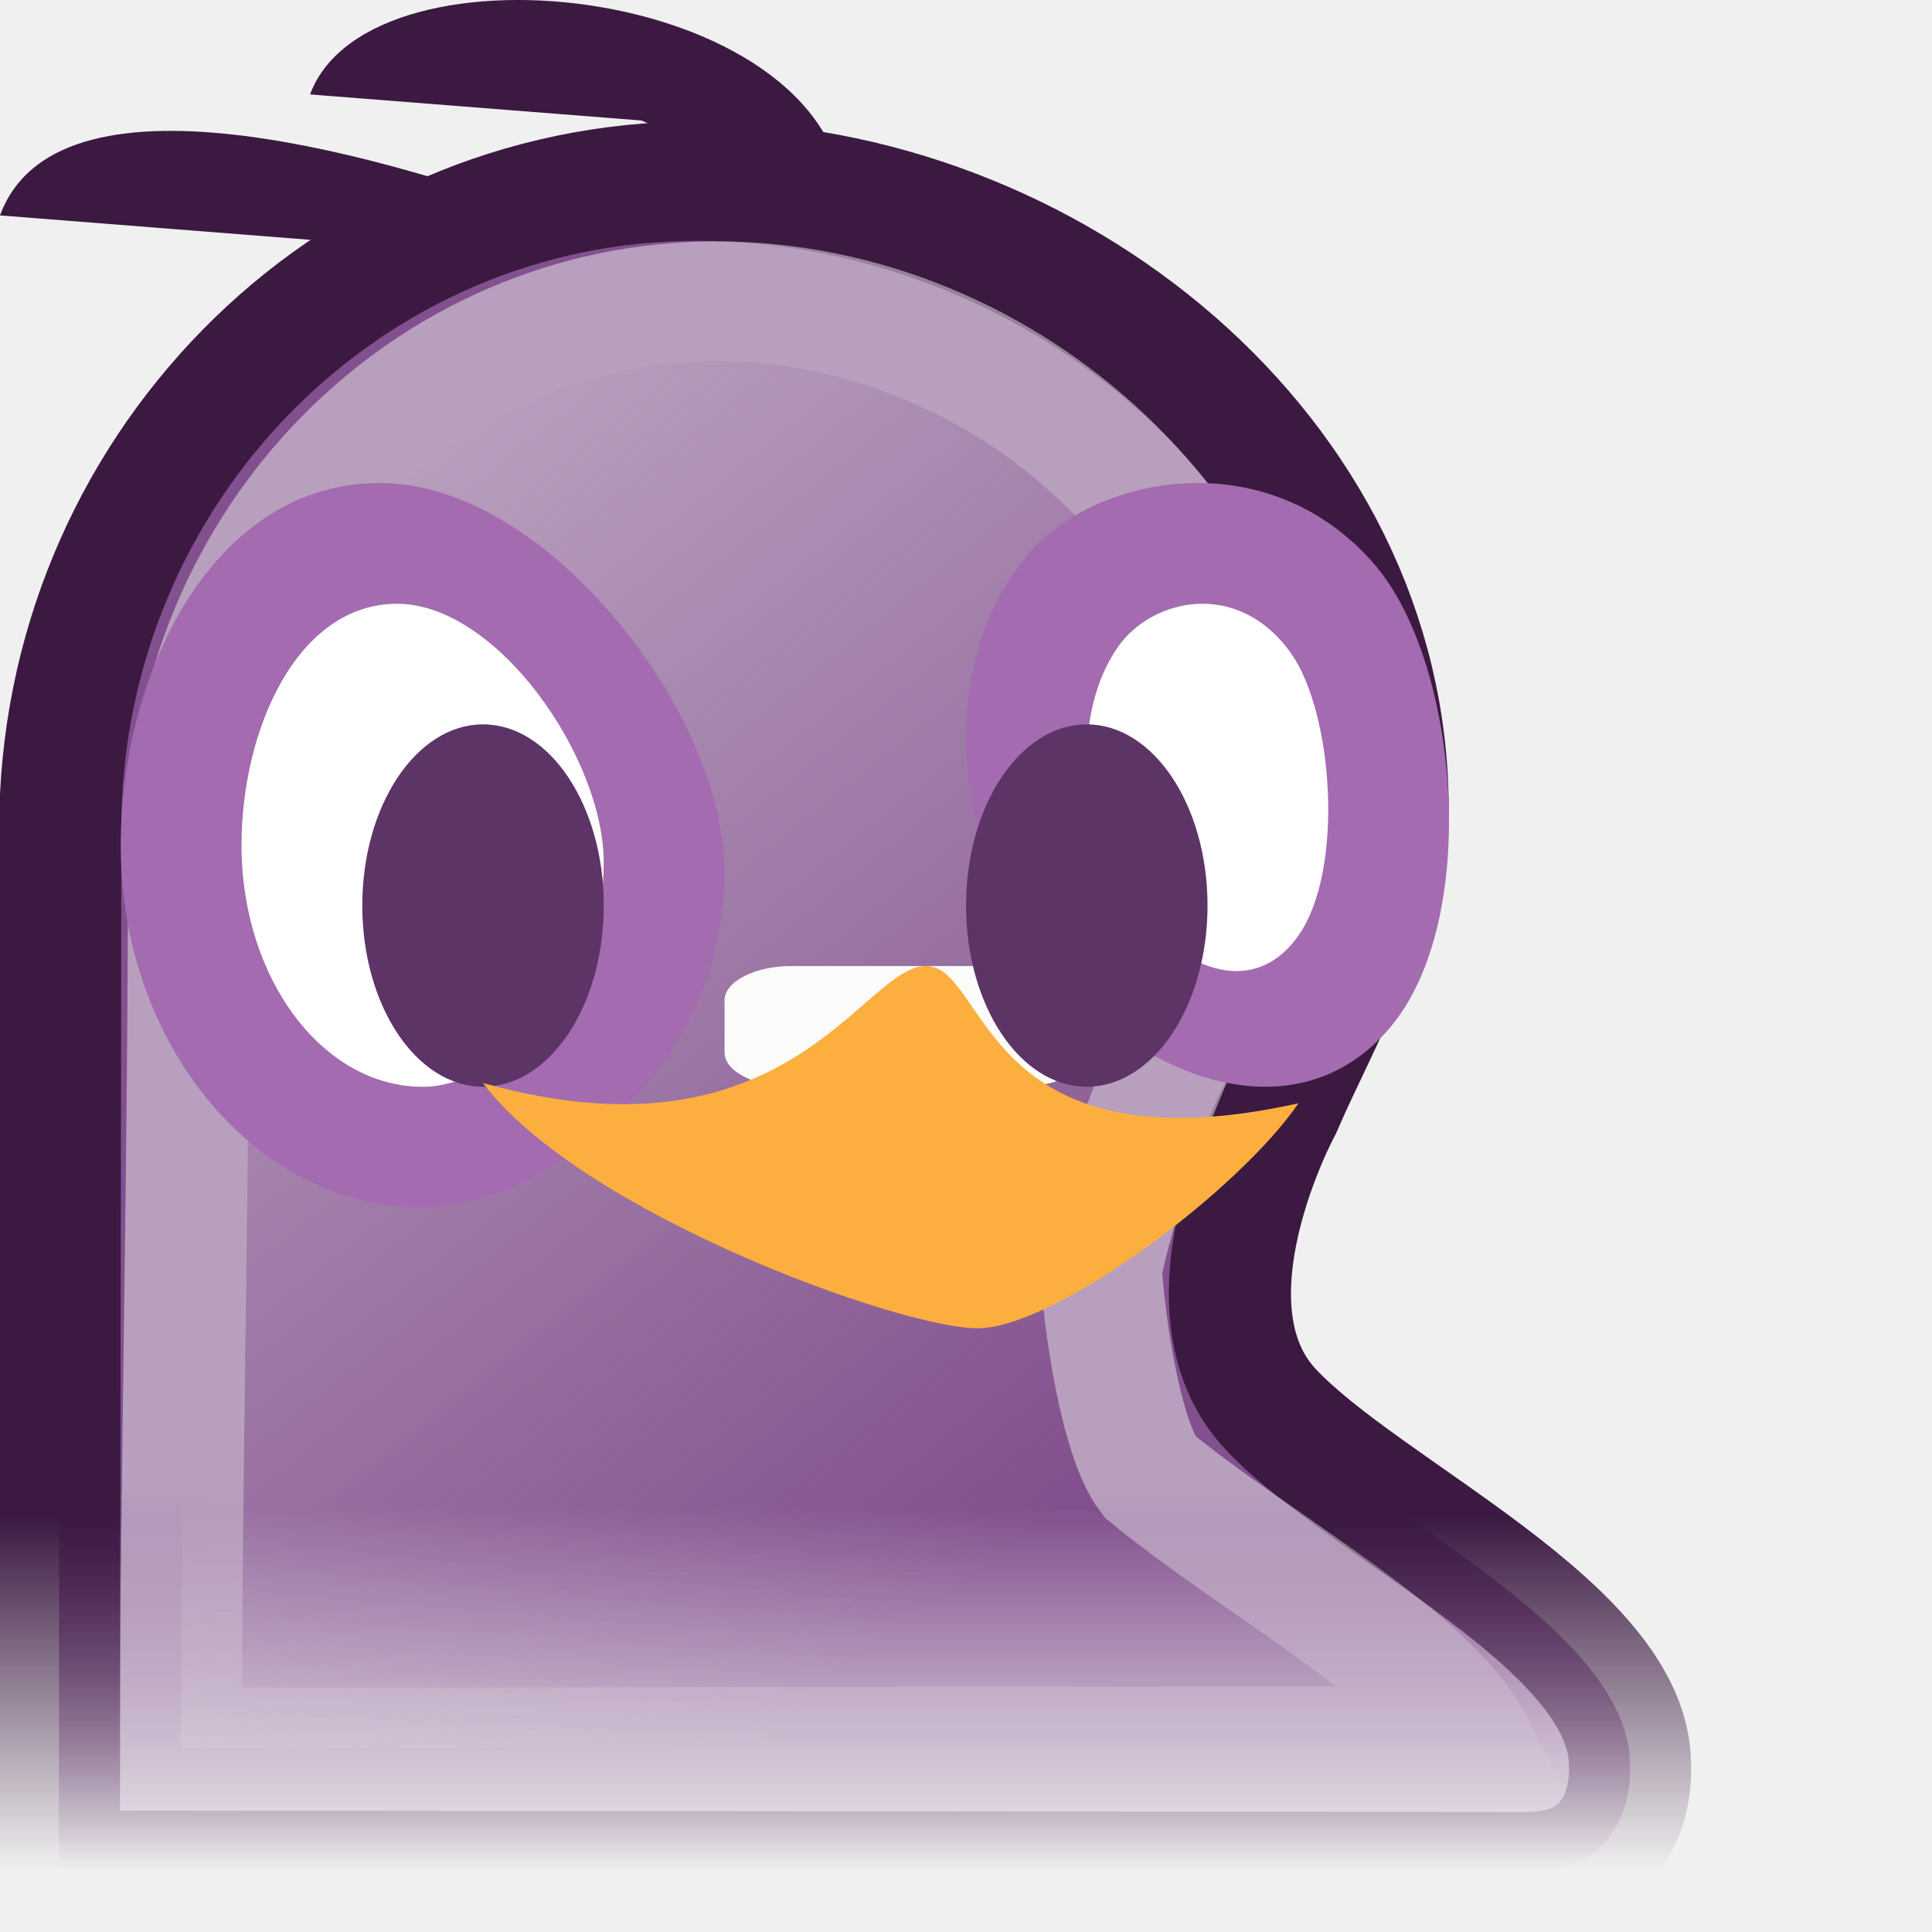
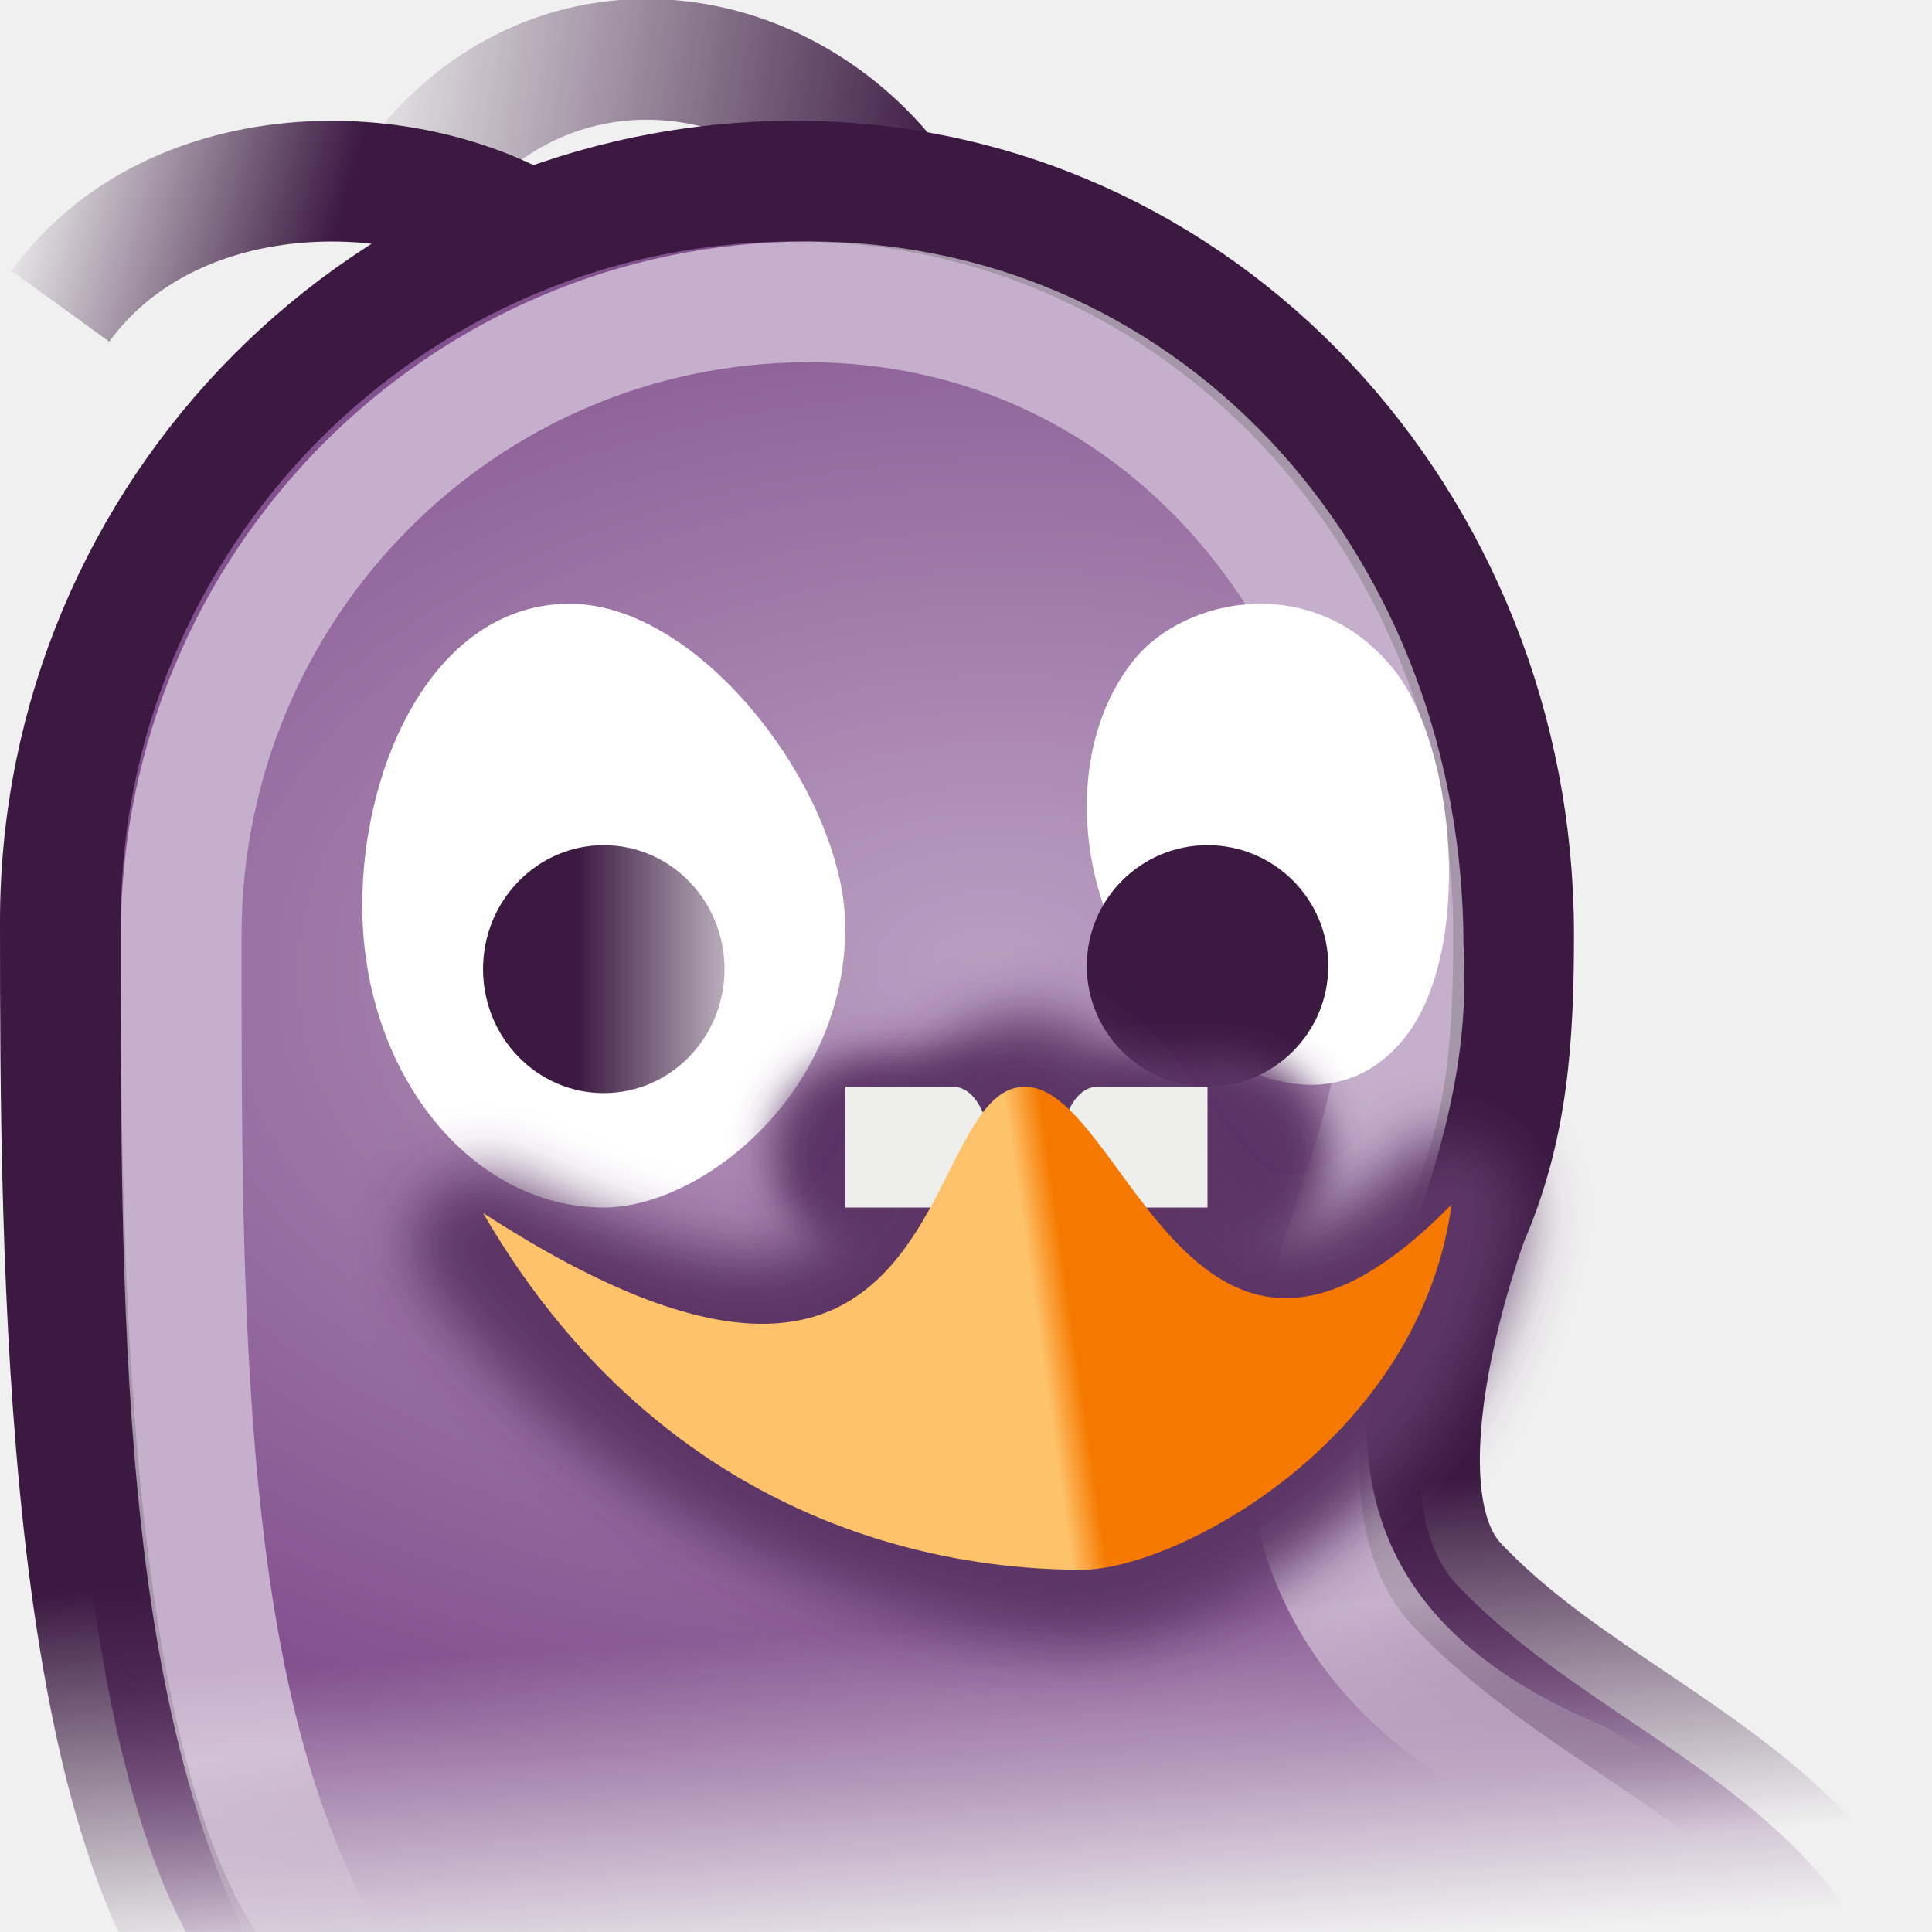
<svg xmlns="http://www.w3.org/2000/svg" xmlns:xlink="http://www.w3.org/1999/xlink" width="16" height="16" id="svg4345" version="1.0">
  <defs id="defs4347">
-     <linearGradient id="linearGradient3157">
-       <stop style="stop-color:#eeeeec;stop-opacity:1;" offset="0" id="stop3159" />
-       <stop style="stop-color:#eeeeec;stop-opacity:0;" offset="1" id="stop3161" />
+     <linearGradient id="linearGradient8780">
+       <stop style="stop-color:#3b1941;stop-opacity:1;" offset="0" id="stop8782" />
+       <stop style="stop-color:#3b1941;stop-opacity:0;" offset="1" id="stop8784" />
    </linearGradient>
-     <linearGradient id="linearGradient3149">
-       <stop style="stop-color:#3b1941;stop-opacity:1;" offset="0" id="stop3151" />
-       <stop style="stop-color:#3b1941;stop-opacity:0;" offset="1" id="stop3153" />
+     <linearGradient id="linearGradient8760">
+       <stop style="stop-color:#3b1941;stop-opacity:1;" offset="0" id="stop8762" />
+       <stop style="stop-color:#3b1941;stop-opacity:0;" offset="1" id="stop8764" />
    </linearGradient>
-     <linearGradient id="linearGradient3141">
-       <stop style="stop-color:#82508e;stop-opacity:1;" offset="0" id="stop3143" />
-       <stop style="stop-color:#82508e;stop-opacity:0;" offset="1" id="stop3145" />
+     <linearGradient id="linearGradient8989">
+       <stop id="stop8991" offset="0" style="stop-color:#ffffff;stop-opacity:1" />
+       <stop id="stop8993" offset="1" style="stop-color:#eeeeec;stop-opacity:0;" />
    </linearGradient>
-     <linearGradient id="linearGradient3128">
-       <stop style="stop-color:#eeeeec;stop-opacity:1;" offset="0" id="stop3130" />
-       <stop style="stop-color:#eeeeec;stop-opacity:0;" offset="1" id="stop3132" />
+     <linearGradient id="linearGradient8776">
+       <stop style="stop-color:#ffffff;stop-opacity:0.824" offset="0" id="stop8778" />
+       <stop style="stop-color:#ffffff;stop-opacity:0" offset="1" id="stop8780" />
+     </linearGradient>
+     <linearGradient id="linearGradient8720">
+       <stop style="stop-color:#fdc26a;stop-opacity:1" offset="0" id="stop8722" />
+       <stop style="stop-color:#f57900;stop-opacity:1" offset="1" id="stop8724" />
+     </linearGradient>
+     <linearGradient id="linearGradient3124">
+       <stop style="stop-color:#3b1941;stop-opacity:1;" offset="0" id="stop3126" />
+       <stop style="stop-color:#3b1941;stop-opacity:0;" offset="1" id="stop3128" />
+     </linearGradient>
+     <linearGradient id="linearGradient3116">
+       <stop style="stop-color:#82508e;stop-opacity:1;" offset="0" id="stop3118" />
+       <stop style="stop-color:#82508e;stop-opacity:0" offset="1" id="stop3120" />
    </linearGradient>
    <linearGradient id="linearGradient5438">
      <stop style="stop-color:white;stop-opacity:1;" offset="0" id="stop5440" />
      <stop style="stop-color:white;stop-opacity:0;" offset="1" id="stop5442" />
    </linearGradient>
    <linearGradient id="linearGradient6817">
      <stop style="stop-color:white;stop-opacity:1;" offset="0" id="stop6819" />
      <stop style="stop-color:white;stop-opacity:0;" offset="1" id="stop6821" />
    </linearGradient>
    <linearGradient id="linearGradient6537">
      <stop style="stop-color:white;stop-opacity:1;" offset="0" id="stop6539" />
      <stop style="stop-color:white;stop-opacity:0;" offset="1" id="stop6541" />
    </linearGradient>
    <linearGradient id="linearGradient6506">
      <stop style="stop-color:#eeeeec;stop-opacity:1;" offset="0" id="stop6508" />
      <stop style="stop-color:#eeeeec;stop-opacity:0;" offset="1" id="stop6510" />
    </linearGradient>
-     <linearGradient id="linearGradient5280">
-       <stop style="stop-color:#82508e;stop-opacity:1;" offset="0" id="stop5282" />
-       <stop style="stop-color:#82508e;stop-opacity:0;" offset="1" id="stop5284" />
-     </linearGradient>
    <linearGradient id="linearGradient2804">
      <stop style="stop-color:black;stop-opacity:0;" offset="0" id="stop2806" />
      <stop id="stop2812" offset="0.5" style="stop-color:black;stop-opacity:1;" />
      <stop style="stop-color:black;stop-opacity:0;" offset="1" id="stop2808" />
    </linearGradient>
    <radialGradient xlink:href="#linearGradient25546" id="radialGradient25572" gradientUnits="userSpaceOnUse" gradientTransform="matrix(1,0,0,0.994693,0,4.16407e-2)" cx="7.884" cy="1.51" fx="7.884" fy="1.51" r="8.488" />
    <radialGradient xlink:href="#linearGradient25546" id="radialGradient25568" gradientUnits="userSpaceOnUse" gradientTransform="matrix(1,0,0,0.994693,0,4.16407e-2)" cx="7.884" cy="0.145" fx="7.884" fy="0.145" r="8.488" />
    <linearGradient id="linearGradient25546">
      <stop style="stop-color:white;stop-opacity:1;" offset="0" id="stop25548" />
      <stop style="stop-color:white;stop-opacity:0;" offset="1" id="stop25550" />
    </linearGradient>
    <radialGradient xlink:href="#linearGradient25546" id="radialGradient25554" cx="7.884" cy="2.624" fx="7.884" fy="2.624" r="8.488" gradientTransform="matrix(1.131317,0,0,1.125313,-1.035262,-0.301139)" gradientUnits="userSpaceOnUse" />
    <linearGradient id="linearGradient3800">
      <stop style="stop-color:#f4d9b1;stop-opacity:1;" offset="0" id="stop3802" />
      <stop style="stop-color:#df9725;stop-opacity:1;" offset="1" id="stop3804" />
    </linearGradient>
-     <radialGradient xlink:href="#linearGradient5280" id="radialGradient5286" cx="15.005" cy="39.809" fx="15.005" fy="39.809" r="9.723" gradientTransform="matrix(1,0,0,0.732283,0,10.65742)" gradientUnits="userSpaceOnUse" />
-     <linearGradient xlink:href="#linearGradient6537" id="linearGradient6543" x1="30.5" y1="0.034" x2="30.5" y2="23.559" gradientUnits="userSpaceOnUse" />
-     <linearGradient xlink:href="#linearGradient6817" id="linearGradient6823" x1="0.239" y1="38.95" x2="5.709" y2="42.983" gradientUnits="userSpaceOnUse" gradientTransform="matrix(0.63556,0,0,0.371995,11.16667,-5.489292)" />
+     <linearGradient xlink:href="#linearGradient8989" id="linearGradient6512" x1="15.243" y1="38.889" x2="15.713" y2="42.289" gradientUnits="userSpaceOnUse" gradientTransform="matrix(0.474981,0,0,0.4591462,-0.4294391,-3.956745)" />
+     <linearGradient xlink:href="#linearGradient6817" id="linearGradient6823" x1="0.239" y1="38.95" x2="5.709" y2="42.983" gradientUnits="userSpaceOnUse" />
    <linearGradient xlink:href="#linearGradient5438" id="linearGradient5444" x1="30.152" y1="-0.865" x2="30.152" y2="23.012" gradientUnits="userSpaceOnUse" />
-     <linearGradient id="linearGradient3976">
-       <stop style="stop-color:#3b1941;stop-opacity:1;" offset="0" id="stop3978" />
-       <stop style="stop-color:#3b1941;stop-opacity:0;" offset="1" id="stop3980" />
+     <linearGradient gradientUnits="userSpaceOnUse" y2="44.272" x2="5.537" y1="39.902" x1="-1.684" id="linearGradient6569" xlink:href="#linearGradient6563" />
+     <linearGradient gradientUnits="userSpaceOnUse" y2="23.559" x2="30.5" y1="0.034" x1="30.5" id="linearGradient2089" xlink:href="#linearGradient6537" />
+     <linearGradient gradientUnits="userSpaceOnUse" y2="50.08" x2="14.943" y1="39.743" x1="15.646" id="linearGradient2087" xlink:href="#linearGradient6506" />
+     <linearGradient id="linearGradient2081">
+       <stop id="stop2083" offset="0" style="stop-color:#f4d9b1;stop-opacity:1;" />
+       <stop id="stop2085" offset="1" style="stop-color:#df9725;stop-opacity:1;" />
+     </linearGradient>
+     <radialGradient gradientUnits="userSpaceOnUse" gradientTransform="matrix(1.131317,0,0,1.125313,-1.035262,-0.301139)" r="8.488" fy="2.624" fx="7.884" cy="2.624" cx="7.884" id="radialGradient2079" xlink:href="#linearGradient25546" />
+     <radialGradient r="8.488" fy="0.145" fx="7.884" cy="0.145" cx="7.884" gradientTransform="matrix(1,0,0,0.994693,0,4.16407e-2)" gradientUnits="userSpaceOnUse" id="radialGradient2071" xlink:href="#linearGradient25546" />
+     <radialGradient r="8.488" fy="1.51" fx="7.884" cy="1.51" cx="7.884" gradientTransform="matrix(1,0,0,0.994693,0,4.16407e-2)" gradientUnits="userSpaceOnUse" id="radialGradient2069" xlink:href="#linearGradient25546" />
+     <linearGradient id="linearGradient2061">
+       <stop id="stop2063" offset="0" style="stop-color:black;stop-opacity:0;" />
+       <stop style="stop-color:black;stop-opacity:1;" offset="0.5" id="stop2065" />
+       <stop id="stop2067" offset="1" style="stop-color:black;stop-opacity:0;" />
+     </linearGradient>
+     <linearGradient id="linearGradient6563">
+       <stop id="stop6565" offset="0" style="stop-color:white;stop-opacity:1;" />
+       <stop id="stop6567" offset="1" style="stop-color:white;stop-opacity:0;" />
+     </linearGradient>
+     <linearGradient id="linearGradient2850">
+       <stop id="stop2852" offset="0" style="stop-color:#ce5c00;stop-opacity:1;" />
+       <stop id="stop2854" offset="1" style="stop-color:#ce5c00;stop-opacity:0;" />
+     </linearGradient>
+     <linearGradient id="linearGradient3958">
+       <stop id="stop3960" offset="0" style="stop-color:#eeeeec;stop-opacity:1;" />
+       <stop id="stop3962" offset="1" style="stop-color:#eeeeec;stop-opacity:0;" />
    </linearGradient>
    <linearGradient id="linearGradient3968">
-       <stop style="stop-color:#82508e;stop-opacity:1;" offset="0" id="stop3970" />
-       <stop style="stop-color:#82508e;stop-opacity:0;" offset="1" id="stop3972" />
+       <stop id="stop3970" offset="0" style="stop-color:#82508e;stop-opacity:1;" />
+       <stop id="stop3972" offset="1" style="stop-color:#82508e;stop-opacity:0;" />
    </linearGradient>
-     <linearGradient id="linearGradient3958">
-       <stop style="stop-color:#eeeeec;stop-opacity:1;" offset="0" id="stop3960" />
-       <stop style="stop-color:#eeeeec;stop-opacity:0;" offset="1" id="stop3962" />
+     <linearGradient id="linearGradient3976">
+       <stop id="stop3978" offset="0" style="stop-color:#3b1941;stop-opacity:1;" />
+       <stop id="stop3980" offset="1" style="stop-color:#3b1941;stop-opacity:0;" />
    </linearGradient>
-     <linearGradient id="linearGradient2850">
-       <stop style="stop-color:#ce5c00;stop-opacity:1;" offset="0" id="stop2852" />
-       <stop style="stop-color:#ce5c00;stop-opacity:0;" offset="1" id="stop2854" />
-     </linearGradient>
-     <linearGradient id="linearGradient6563">
-       <stop style="stop-color:white;stop-opacity:1;" offset="0" id="stop6565" />
-       <stop style="stop-color:white;stop-opacity:0;" offset="1" id="stop6567" />
-     </linearGradient>
-     <linearGradient id="linearGradient2110">
-       <stop style="stop-color:black;stop-opacity:0;" offset="0" id="stop2112" />
-       <stop id="stop2114" offset="0.5" style="stop-color:black;stop-opacity:1;" />
-       <stop style="stop-color:black;stop-opacity:0;" offset="1" id="stop2067" />
-     </linearGradient>
-     <radialGradient xlink:href="#linearGradient25546" id="radialGradient2069" gradientUnits="userSpaceOnUse" gradientTransform="matrix(1,0,0,0.994693,0,4.16407e-2)" cx="7.884" cy="1.51" fx="7.884" fy="1.51" r="8.488" />
-     <radialGradient xlink:href="#linearGradient25546" id="radialGradient2071" gradientUnits="userSpaceOnUse" gradientTransform="matrix(1,0,0,0.994693,0,4.16407e-2)" cx="7.884" cy="0.145" fx="7.884" fy="0.145" r="8.488" />
-     <radialGradient xlink:href="#linearGradient25546" id="radialGradient2079" cx="7.884" cy="2.624" fx="7.884" fy="2.624" r="8.488" gradientTransform="matrix(1.131317,0,0,1.125313,-1.035262,-0.301139)" gradientUnits="userSpaceOnUse" />
-     <linearGradient id="linearGradient2081">
-       <stop style="stop-color:#f4d9b1;stop-opacity:1;" offset="0" id="stop2104" />
-       <stop style="stop-color:#df9725;stop-opacity:1;" offset="1" id="stop2085" />
-     </linearGradient>
-     <linearGradient xlink:href="#linearGradient6506" id="linearGradient2101" x1="15.646" y1="39.743" x2="14.943" y2="50.08" gradientUnits="userSpaceOnUse" />
-     <linearGradient xlink:href="#linearGradient6537" id="linearGradient2089" x1="30.5" y1="0.034" x2="30.5" y2="23.559" gradientUnits="userSpaceOnUse" />
-     <linearGradient xlink:href="#linearGradient6563" id="linearGradient6569" x1="-1.684" y1="39.902" x2="5.537" y2="44.272" gradientUnits="userSpaceOnUse" />
-     <linearGradient gradientUnits="userSpaceOnUse" y2="23.012" x2="30.152" y1="-0.865" x1="30.152" id="linearGradient2097" xlink:href="#linearGradient5438" />
-     <linearGradient gradientUnits="userSpaceOnUse" y2="42.983" x2="5.709" y1="38.95" x1="0.239" id="linearGradient2095" xlink:href="#linearGradient6817" />
-     <linearGradient gradientUnits="userSpaceOnUse" y2="50.727" x2="15.646" y1="40.434" x1="15.646" id="linearGradient2093" xlink:href="#linearGradient6506" />
-     <linearGradient id="linearGradient2087">
-       <stop id="stop2089" offset="0" style="stop-color:#f4d9b1;stop-opacity:1;" />
-       <stop id="stop2091" offset="1" style="stop-color:#df9725;stop-opacity:1;" />
-     </linearGradient>
-     <radialGradient gradientUnits="userSpaceOnUse" gradientTransform="matrix(1.131317,0,0,1.125313,-1.035262,-0.301139)" r="8.488" fy="2.624" fx="7.884" cy="2.624" cx="7.884" id="radialGradient2085" xlink:href="#linearGradient25546" />
-     <radialGradient r="8.488" fy="0.145" fx="7.884" cy="0.145" cx="7.884" gradientTransform="matrix(1,0,0,0.994693,0,4.16407e-2)" gradientUnits="userSpaceOnUse" id="radialGradient2077" xlink:href="#linearGradient25546" />
-     <radialGradient r="8.488" fy="1.51" fx="7.884" cy="1.51" cx="7.884" gradientTransform="matrix(1,0,0,0.994693,0,4.16407e-2)" gradientUnits="userSpaceOnUse" id="radialGradient2075" xlink:href="#linearGradient25546" />
-     <linearGradient id="linearGradient2067">
-       <stop id="stop2069" offset="0" style="stop-color:black;stop-opacity:0;" />
-       <stop style="stop-color:black;stop-opacity:1;" offset="0.5" id="stop2071" />
-       <stop id="stop2073" offset="1" style="stop-color:black;stop-opacity:0;" />
-     </linearGradient>
-     <linearGradient id="linearGradient3108">
-       <stop id="stop3110" offset="0" style="stop-color:#eeeeec;stop-opacity:1;" />
-       <stop id="stop3112" offset="1" style="stop-color:#eeeeec;stop-opacity:0;" />
-     </linearGradient>
-     <linearGradient id="linearGradient3116">
-       <stop id="stop3118" offset="0" style="stop-color:#82508e;stop-opacity:1;" />
-       <stop id="stop3120" offset="1" style="stop-color:#82508e;stop-opacity:0;" />
-     </linearGradient>
-     <linearGradient id="linearGradient3124">
-       <stop id="stop3126" offset="0" style="stop-color:#3b1941;stop-opacity:1;" />
-       <stop id="stop3128" offset="1" style="stop-color:#3b1941;stop-opacity:0;" />
-     </linearGradient>
-     <linearGradient xlink:href="#linearGradient2850" id="linearGradient2187" gradientUnits="userSpaceOnUse" gradientTransform="matrix(0.769231,0,0,0.714287,47.76924,-9.285729)" x1="21.786" y1="28.143" x2="17.786" y2="30.071" />
-     <linearGradient xlink:href="#linearGradient2850" id="linearGradient2195" gradientUnits="userSpaceOnUse" gradientTransform="matrix(0.769231,0,0,0.714287,13.76923,-8.28573)" x1="21.786" y1="28.143" x2="17.786" y2="30.071" />
-     <radialGradient xlink:href="#linearGradient3958" id="radialGradient2209" gradientUnits="userSpaceOnUse" gradientTransform="matrix(1.116159,0,0,1.076653,14.60502,-22.28695)" cx="9.064" cy="21.512" fx="9.064" fy="21.512" r="16.664" />
-     <linearGradient xlink:href="#linearGradient6506" id="linearGradient2211" gradientUnits="userSpaceOnUse" gradientTransform="matrix(0.660903,0,0,0.627207,18.73149,-12.3201)" x1="15.646" y1="39.743" x2="15.646" y2="53.502" />
-     <linearGradient xlink:href="#linearGradient3968" id="linearGradient2214" gradientUnits="userSpaceOnUse" gradientTransform="matrix(0.67692,0,0,0.646801,18.46433,-12.90841)" x1="16.133" y1="40.782" x2="16.133" y2="48.069" />
-     <linearGradient xlink:href="#linearGradient3976" id="linearGradient2216" gradientUnits="userSpaceOnUse" gradientTransform="matrix(0.67692,0,0,0.646801,18.46433,-12.90841)" x1="12.096" y1="40.908" x2="12.096" y2="46.463" />
-     <linearGradient xlink:href="#linearGradient6537" id="linearGradient2219" gradientUnits="userSpaceOnUse" gradientTransform="matrix(0.668893,0,0,0.668627,18.08624,-12.19246)" x1="30.5" y1="0.034" x2="30.5" y2="23.559" />
-     <linearGradient xlink:href="#linearGradient3108" id="linearGradient2229" gradientUnits="userSpaceOnUse" x1="10.183" y1="16.618" x2="27.598" y2="36.645" gradientTransform="matrix(0.660903,0,0,0.627207,49.74106,-7.361383)" />
-     <linearGradient xlink:href="#linearGradient6506" id="linearGradient2231" gradientUnits="userSpaceOnUse" x1="15.646" y1="39.743" x2="15.646" y2="53.502" gradientTransform="matrix(0.660903,0,0,0.627207,49.74106,-7.361383)" />
-     <linearGradient xlink:href="#linearGradient3116" id="linearGradient2234" gradientUnits="userSpaceOnUse" x1="15.723" y1="39.585" x2="15.723" y2="45.765" gradientTransform="matrix(0.67692,0,0,0.646801,49.4739,-7.949693)" />
-     <linearGradient xlink:href="#linearGradient3124" id="linearGradient2236" gradientUnits="userSpaceOnUse" x1="13.151" y1="39.394" x2="13.151" y2="45.552" gradientTransform="matrix(0.67692,0,0,0.646801,49.4739,-7.949693)" />
-     <linearGradient xlink:href="#linearGradient3128" id="linearGradient3134" x1="8.073" y1="17.766" x2="24.285" y2="37.579" gradientUnits="userSpaceOnUse" />
-     <linearGradient xlink:href="#linearGradient3141" id="linearGradient3147" x1="12.354" y1="38.611" x2="12.354" y2="45.595" gradientUnits="userSpaceOnUse" />
-     <linearGradient xlink:href="#linearGradient3149" id="linearGradient3155" x1="10.166" y1="38.767" x2="10.166" y2="45.596" gradientUnits="userSpaceOnUse" />
-     <linearGradient xlink:href="#linearGradient3157" id="linearGradient3163" x1="11.982" y1="39.088" x2="11.982" y2="45.779" gradientUnits="userSpaceOnUse" />
+     <linearGradient xlink:href="#linearGradient2850" id="linearGradient2149" gradientUnits="userSpaceOnUse" gradientTransform="matrix(0.769231,0,0,0.714287,-34.23081,-12.28573)" x1="21.786" y1="28.143" x2="17.786" y2="30.071" />
+     <radialGradient xlink:href="#linearGradient3958" id="radialGradient2191" gradientUnits="userSpaceOnUse" gradientTransform="matrix(1.116159,0,0,1.076653,-36.39499,-20.28695)" cx="9.064" cy="21.512" fx="9.064" fy="21.512" r="16.664" />
+     <linearGradient xlink:href="#linearGradient6506" id="linearGradient2193" gradientUnits="userSpaceOnUse" x1="15.646" y1="39.743" x2="15.646" y2="53.502" gradientTransform="matrix(0.660903,0,0,0.627207,-32.26852,-10.3201)" />
+     <linearGradient xlink:href="#linearGradient3968" id="linearGradient2196" gradientUnits="userSpaceOnUse" x1="16.133" y1="40.782" x2="16.133" y2="48.069" gradientTransform="matrix(0.67692,0,0,0.646801,-32.53568,-10.90841)" />
+     <linearGradient xlink:href="#linearGradient3976" id="linearGradient2198" gradientUnits="userSpaceOnUse" x1="12.096" y1="40.908" x2="12.096" y2="46.463" gradientTransform="matrix(0.67692,0,0,0.646801,-32.53568,-10.90841)" />
+     <linearGradient xlink:href="#linearGradient6537" id="linearGradient2201" gradientUnits="userSpaceOnUse" x1="30.5" y1="0.034" x2="30.5" y2="23.559" gradientTransform="matrix(0.668893,0,0,0.668627,-32.91377,-10.19246)" />
+     <linearGradient xlink:href="#linearGradient3124" id="linearGradient3130" x1="12.028" y1="36.06" x2="12.562" y2="42.353" gradientUnits="userSpaceOnUse" gradientTransform="matrix(0.5069392,0,0,0.4907885,-1.020817,-4.88025)" />
+     <linearGradient xlink:href="#linearGradient5438" id="linearGradient2848" gradientUnits="userSpaceOnUse" x1="30.152" y1="-0.865" x2="30.152" y2="23.012" />
+     <linearGradient xlink:href="#linearGradient8720" id="linearGradient8726" x1="12.806" y1="16.652" x2="13.167" y2="16.609" gradientUnits="userSpaceOnUse" gradientTransform="matrix(0.8035512,0,0,0.6654138,-1.632832,0.3496205)" />
+     <linearGradient xlink:href="#linearGradient3116" id="linearGradient8774" x1="10.386" y1="19.282" x2="10.625" y2="22.994" gradientUnits="userSpaceOnUse" gradientTransform="matrix(0.7506322,0,0,0.7602819,-0.6385933,-1.160987)" />
+     <radialGradient xlink:href="#linearGradient8776" id="radialGradient8782" cx="11.539" cy="11.775" fx="11.539" fy="11.775" r="9.5" gradientTransform="matrix(1.149291,-3.5818508e-2,2.1662967e-2,0.7172256,-5.319392,-6.011096e-2)" gradientUnits="userSpaceOnUse" />
+     <filter id="filter9040" x="-0.095" width="1.191" y="-0.322" height="1.644">
+       <feGaussianBlur stdDeviation="0.226" id="feGaussianBlur9042" />
+     </filter>
+     <filter id="filter8756" x="-0.068" width="1.135" y="-0.123" height="1.246">
+       <feGaussianBlur stdDeviation="0.25" id="feGaussianBlur8758" />
+     </filter>
+     <linearGradient xlink:href="#linearGradient8760" id="linearGradient8766" x1="9.888" y1="24.312" x2="12.261" y2="24.312" gradientUnits="userSpaceOnUse" />
+     <linearGradient xlink:href="#linearGradient8780" id="linearGradient8793" gradientUnits="userSpaceOnUse" gradientTransform="matrix(0.7398844,0,0,2.450534,-1.257226,-0.5721084)" x1="7.823" y1="2.075" x2="2.312" y2="-0.763" />
+     <linearGradient xlink:href="#linearGradient8780" id="linearGradient8797" gradientUnits="userSpaceOnUse" gradientTransform="matrix(0.7398844,0,0,2.450534,-1.257226,-0.5721084)" x1="7.823" y1="2.075" x2="2.312" y2="-0.763" />
+     <linearGradient xlink:href="#linearGradient8780" id="linearGradient8800" gradientUnits="userSpaceOnUse" gradientTransform="matrix(0.7398844,0,0,2.450534,-1.257226,-0.5721084)" x1="7.823" y1="2.075" x2="2.312" y2="-0.763" />
+     <linearGradient xlink:href="#linearGradient8780" id="linearGradient8803" gradientUnits="userSpaceOnUse" gradientTransform="matrix(0.7398844,0,0,2.450534,-1.257226,-0.5721084)" x1="7.823" y1="2.075" x2="2.312" y2="-0.763" />
+     <linearGradient xlink:href="#linearGradient8780" id="linearGradient8806" gradientUnits="userSpaceOnUse" gradientTransform="matrix(0.7398844,0,0,2.450534,-1.257226,-0.5721084)" x1="7.823" y1="2.075" x2="2.312" y2="-0.763" />
+     <linearGradient xlink:href="#linearGradient8780" id="linearGradient8809" gradientUnits="userSpaceOnUse" gradientTransform="matrix(0.7398844,0,0,2.450534,-1.257226,-0.5721084)" x1="7.823" y1="2.075" x2="2.312" y2="-0.763" />
+     <linearGradient xlink:href="#linearGradient8780" id="linearGradient8812" gradientUnits="userSpaceOnUse" gradientTransform="matrix(0.7398844,0,0,2.450534,1.568809,-0.5586962)" x1="7.823" y1="2.075" x2="2.312" y2="-0.763" />
+     <linearGradient xlink:href="#linearGradient8780" id="linearGradient8816" gradientUnits="userSpaceOnUse" gradientTransform="matrix(0.7398844,0,0,1.62884,-1.038476,0.8022337)" x1="5.048" y1="0.902" x2="2.312" y2="-0.763" />
+     <filter id="filter8854">
+       <feGaussianBlur stdDeviation="0.177" id="feGaussianBlur8856" />
+     </filter>
  </defs>
  <g id="layer1">
-     <path style="opacity:1;fill:#75507b;fill-opacity:1" d="M 36.062,8 C 33.978,8 33.335,10.523 34.781,12.938 C 35.25,13.721 36.674,15.153 36.867,15.153 L 36.878,14.508 C 36.288,13.581 35.517,12.502 35.687,12.282 C 37.836,12.282 38,11.492 38,10.028 C 38,8.754 37.229,8 36.062,8 z " id="path6521" transform="matrix(1.148904,0,0,0.920169,-34.28919,-3.241212)" />
-     <path style="opacity:1;fill:url(#linearGradient3147);fill-opacity:1.0;stroke:url(#linearGradient3155);stroke-width:2.302;stroke-miterlimit:4;stroke-dasharray:none;stroke-opacity:1" d="M 15,13 C 8.376,13 3,18.6 3,25.5 C 3,31.153 2.975,38.403 2.975,45.573 C 4.163,45.573 27.946,45.601 30.637,45.601 C 32.751,45.601 32.586,43.541 32.586,43.541 C 32.586,40.876 27.598,38.639 25.813,36.683 C 23.985,34.682 26,30.884 26,30.884 C 26.641,29.354 28.019,26.891 28.019,25.116 C 28.019,18.216 21.624,13 15,13 z " id="path5176" transform="matrix(0.43939,0,0,0.42944,-0.819445,-4.082726)" />
-     <rect style="opacity:1;fill:white;fill-opacity:1;stroke:none;stroke-width:1;stroke-miterlimit:4;stroke-dasharray:none;stroke-opacity:1" id="rect6331" width="2.615" height="1.155" x="5.514" y="6.481" rx="0.485" ry="0.329" transform="matrix(1.147027,0,0,0.866113,-0.324314,2.386999)" />
-     <path transform="matrix(0.399589,0,0,0.393554,-5.973603e-2,-3.038964)" style="opacity:0.5;fill:url(#linearGradient3134);fill-opacity:1.0;stroke:url(#linearGradient3163);stroke-width:2.522;stroke-miterlimit:4;stroke-dasharray:none;stroke-opacity:1" d="M 15,14.062 C 8.988,14.062 4.079,19.138 4.062,25.469 C 4.062,25.479 4.062,25.489 4.062,25.5 C 4.062,32.787 3.903,38.26 3.903,44.5 C 5.84,44.5 24.87,44.47 30.696,44.47 C 29.747,42.549 26.273,40.711 23.973,38.788 C 23.363,37.974 23.024,35.46 22.969,34.418 C 23.611,31.359 25.13,28.402 26.527,25.44 C 26.527,19.095 21.022,14.062 15,14.062 z " id="path5241" />
-     <path style="opacity:1;fill:#a46bb0;fill-opacity:1;stroke:none;stroke-width:1;stroke-miterlimit:4;stroke-opacity:1" d="M 6,7.218 C 6,8.874 4.507,10 3.5,10 C 2.12,10 1,8.656 1,7 C 1,5.561 1.768,4 3.148,4 C 4.528,4 6,5.909 6,7.218 z " id="path3137" />
-     <path transform="matrix(0.626764,0,0,0.689441,-3.309086,-9.833164)" style="opacity:1;fill:white;fill-opacity:1;stroke:none;stroke-width:1;stroke-miterlimit:4;stroke-opacity:1" d="M 13.257,24.626 C 13.257,26.227 11.828,27.317 10.864,27.317 C 9.543,27.317 8.471,26.017 8.471,24.416 C 8.471,23.024 9.206,21.515 10.527,21.515 C 11.848,21.515 13.257,23.361 13.257,24.626 z " id="path5157" />
-     <path style="opacity:1;fill:#5c3566;fill-opacity:1;stroke:none;stroke-width:1;stroke-miterlimit:4;stroke-dasharray:none;stroke-opacity:1" id="path5162" d="M 11.411 24.312 A 1.241 1.295 0 1 1  8.929,24.312 A 1.241 1.295 0 1 1  11.411 24.312 z" transform="matrix(0.805757,0,0,1.158623,-4.194263,-20.66902)" />
-     <path style="opacity:1;fill:#a46bb0;fill-opacity:1;stroke:none;stroke-width:1;stroke-miterlimit:4;stroke-opacity:1" d="M 11.387,4.679 C 10.51,3.656 9.082,3.928 8.522,4.582 C 7.755,5.477 7.844,7.034 8.721,8.057 C 9.483,8.947 10.737,9.413 11.505,8.518 C 12.273,7.622 12.08,5.487 11.387,4.679 z " id="path3139" />
-     <path transform="matrix(0.29055,-0.412361,-0.273947,-0.388798,13.58792,20.45445)" style="opacity:1;fill:white;fill-opacity:1;stroke:none;stroke-width:1;stroke-miterlimit:4;stroke-opacity:1" d="M 13.257,24.626 C 13.257,26.227 11.828,27.317 10.864,27.317 C 9.543,27.317 8.471,26.017 8.471,24.416 C 8.471,23.024 9.206,21.515 10.527,21.515 C 11.848,21.515 13.257,23.361 13.257,24.626 z " id="path5169" />
-     <path style="opacity:1;fill:#5c3566;fill-opacity:1;stroke:none;stroke-width:1;stroke-miterlimit:4;stroke-dasharray:none;stroke-opacity:1" id="path5171" d="M 11.411 24.312 A 1.241 1.295 0 1 1  8.929,24.312 A 1.241 1.295 0 1 1  11.411 24.312 z" transform="matrix(0.805754,0,0,1.158626,0.805772,-20.66909)" />
-     <path style="fill:#3b1941;fill-opacity:1;stroke:none;stroke-width:1;stroke-miterlimit:4;stroke-opacity:1" d="M -3.174544e-16,1.784 C 0.499,0.43 3.418,1.394 4.432,1.748 L 2.745,2 L -3.174544e-16,1.784 z " id="path5192" />
-     <path style="fill:#fcaf3e;fill-opacity:1;stroke:none;stroke-width:1.028;stroke-miterlimit:4;stroke-opacity:1" d="M 4,8.969 C 6.536,9.68 7.143,8 7.668,8 C 8.185,8 8.115,9.722 10.753,9.137 C 10.258,9.862 8.737,11 8.095,11 C 7.447,11 4.804,10.039 4,8.969 z " id="path3987" />
-     <path style="fill:#3b1941;fill-opacity:1;stroke:none;stroke-width:1;stroke-miterlimit:4;stroke-opacity:1" d="M 2.568,0.782 C 3.067,-0.571 7,-0.117 7,1.746 L 5.313,0.998 L 2.568,0.782 z " id="path1991" />
+     <path style="fill:none;fill-rule:evenodd;stroke:url(#linearGradient8816);stroke-width:1px;stroke-linecap:butt;stroke-linejoin:miter;stroke-opacity:1" d="M 4.187,3.5 C 4.476,3.444 4.527,3.222 4.609,3.058 C 4.764,2.736 4.969,2.591 4.864,2.264 C 3.81,1.26 1.511,1.143 0.5,2.536" id="path8814" />
+     <path style="fill:none;fill-rule:evenodd;stroke:url(#linearGradient8812);stroke-width:1px;stroke-linecap:butt;stroke-linejoin:miter;stroke-opacity:1" d="M 6.794,3.5 C 7.083,3.415 7.134,3.081 7.216,2.835 C 7.372,2.35 7.576,2.133 7.471,1.64 C 6.418,0.13 4.118,-0.046 3.107,2.049" id="path8778" />
+     <path style="opacity:1;fill:url(#linearGradient8774);fill-opacity:1;stroke:url(#linearGradient3130);stroke-width:1;stroke-miterlimit:4;stroke-dasharray:none;stroke-opacity:1" d="M 6.583,1.5 C 3.225,1.5 0.5,4.248 0.5,7.635 C 0.5,10.409 0.52,15.171 2.006,16.651 C 2.608,16.651 13.146,17.5 14.51,17.5 C 15.582,17.5 15.498,16.489 15.498,16.489 C 15.498,16.004 15.15,15.547 14.666,15.116 C 13.845,14.385 12.813,13.916 12.065,13.123 C 11.317,12.33 12.16,10.089 12.16,10.089 C 12.485,9.338 12.535,8.606 12.535,7.735 C 12.535,4.349 9.941,1.5 6.583,1.5 z" id="path5176" />
+     <path style="opacity:0.543;fill:url(#radialGradient8782);fill-opacity:1;stroke:url(#linearGradient6512);stroke-width:1;stroke-miterlimit:4;stroke-dasharray:none;stroke-opacity:1" d="M 6.695,2.5 C 3.84,2.5 1.508,4.83 1.5,7.737 C 1.5,7.742 1.5,7.747 1.5,7.751 C 1.5,11.098 1.499,14.463 2.862,16.475 C 3.782,16.475 10.235,16.462 13.002,16.462 C 13.557,16.462 14.5,16.693 14.5,16.021 C 14.5,15.919 14.405,15.727 14.144,15.49 C 13.882,15.252 13.492,14.997 13.06,14.744 C 11.762,14.201 10.861,13.313 10.817,11.874 C 10.875,10.425 11.719,9.432 11.62,7.832 C 11.62,4.919 9.556,2.5 6.695,2.5 z" id="path5241" />
+     <path style="opacity:1;fill:#ffffff;fill-opacity:1;stroke:none;stroke-width:1;stroke-miterlimit:4;stroke-opacity:1" d="M 7,7.681 C 7,9.061 5.806,10 5,10 C 3.896,10 3,8.88 3,7.5 C 3,6.301 3.614,5 4.718,5 C 5.822,5 7,6.591 7,7.681 z" id="path5157" />
+     <path style="opacity:1;fill:url(#linearGradient8766);fill-opacity:1;stroke:none;stroke-width:1;stroke-miterlimit:4;stroke-dasharray:none;stroke-opacity:1" id="path5162" d="M 11.411,24.312 A 1.241,1.295 0 1 1 8.929,24.312 A 1.241,1.295 0 1 1 11.411,24.312 z" transform="matrix(0.8057553,0,0,0.7927385,-3.194243,-11.24714)" />
+     <path style="fill:#ffffff;fill-opacity:1;stroke:none;stroke-width:1;stroke-miterlimit:4;stroke-opacity:1" d="M 11.54,5.541 C 10.882,4.726 9.812,4.943 9.392,5.464 C 8.816,6.177 8.883,7.417 9.541,8.233 C 10.113,8.941 11.053,9.313 11.629,8.599 C 12.205,7.886 12.06,6.185 11.54,5.541 z" id="path3134" />
+     <path style="fill:#3b1941;fill-opacity:1;stroke:none;stroke-width:1;stroke-miterlimit:4;stroke-dasharray:none;stroke-opacity:1" id="path3136" d="M 11.411,24.312 A 1.241,1.295 0 1 1 8.929,24.312 A 1.241,1.295 0 1 1 11.411,24.312 z" transform="matrix(0.8057555,0,0,0.7724139,1.805754,-10.77931)" />
+     <path style="fill:#5c3566;fill-opacity:1;stroke:none;stroke-width:1;stroke-miterlimit:4;stroke-dasharray:none;stroke-opacity:1;filter:url(#filter9040)" id="path8998" d="M 10.5,13.375 C 9.883,13.375 9.375,13.883 9.375,14.5 C 9.375,15.117 9.883,15.625 10.5,15.625 L 11.5,15.625 C 11.997,15.625 12.352,15.266 12.5,14.812 C 12.648,15.266 13.003,15.625 13.5,15.625 L 14.5,15.625 C 15.117,15.625 15.625,15.117 15.625,14.5 C 15.625,13.883 15.117,13.375 14.5,13.375 L 13.5,13.375 C 13.003,13.375 12.648,13.734 12.5,14.188 C 12.352,13.734 11.997,13.375 11.5,13.375 L 10.5,13.375 z" transform="matrix(0.7360213,0,0,0.7376927,-0.5003328,-1.136869)" />
+     <path style="fill:#5c3566;fill-opacity:1;stroke:none;stroke-width:1.028;stroke-miterlimit:4;stroke-opacity:1;filter:url(#filter8756)" id="path7960" d="M 8.5,8.406 C 8.208,8.406 7.934,8.587 7.781,8.75 C 7.628,8.913 7.55,9.061 7.469,9.219 C 7.307,9.535 7.173,9.86 7,10.062 C 6.827,10.265 6.672,10.387 6.281,10.406 C 5.891,10.425 5.22,10.27 4.25,9.781 C 4.008,9.662 3.715,9.725 3.544,9.934 C 3.373,10.143 3.367,10.442 3.531,10.656 C 4.43,11.883 5.577,12.609 6.594,13.031 C 7.61,13.453 8.474,13.594 8.969,13.594 C 9.619,13.594 10.341,13.267 11.062,12.688 C 11.784,12.108 12.433,11.228 12.594,10.062 C 12.623,9.821 12.499,9.587 12.283,9.476 C 12.067,9.364 11.805,9.399 11.625,9.562 C 11.145,10.054 10.812,10.151 10.656,10.156 C 10.501,10.161 10.384,10.106 10.188,9.906 C 9.991,9.707 9.787,9.385 9.562,9.094 C 9.45,8.948 9.346,8.819 9.188,8.688 C 9.029,8.556 8.788,8.406 8.5,8.406 z" />
+     <path style="fill:#eeeeec;fill-opacity:1;stroke:none;stroke-width:1;stroke-miterlimit:4;stroke-dasharray:none;stroke-opacity:1" d="M 7,9 C 7,9 7,10 7,10 L 7.894,10 C 8.06,10 8.193,9.777 8.193,9.5 C 8.193,9.223 8.06,9 7.894,9 L 7,9 z M 9.087,9 C 8.922,9 8.789,9.223 8.789,9.5 C 8.789,9.777 8.922,10 9.087,10 L 10,10 C 10,10 10,9.168 10,9 L 9.087,9 z" id="rect3140" />
+     <path style="fill:url(#linearGradient8726);fill-opacity:1;stroke:none;stroke-width:1.028;stroke-miterlimit:4;stroke-opacity:1" d="M 4,10.045 C 7.948,12.605 7.562,9 8.488,9 C 9.325,9 9.874,12.174 12.022,9.974 C 11.751,11.946 9.725,13 8.962,13 C 8.19,13 5.634,12.86 4,10.045 z" id="path3142" />
  </g>
</svg>
